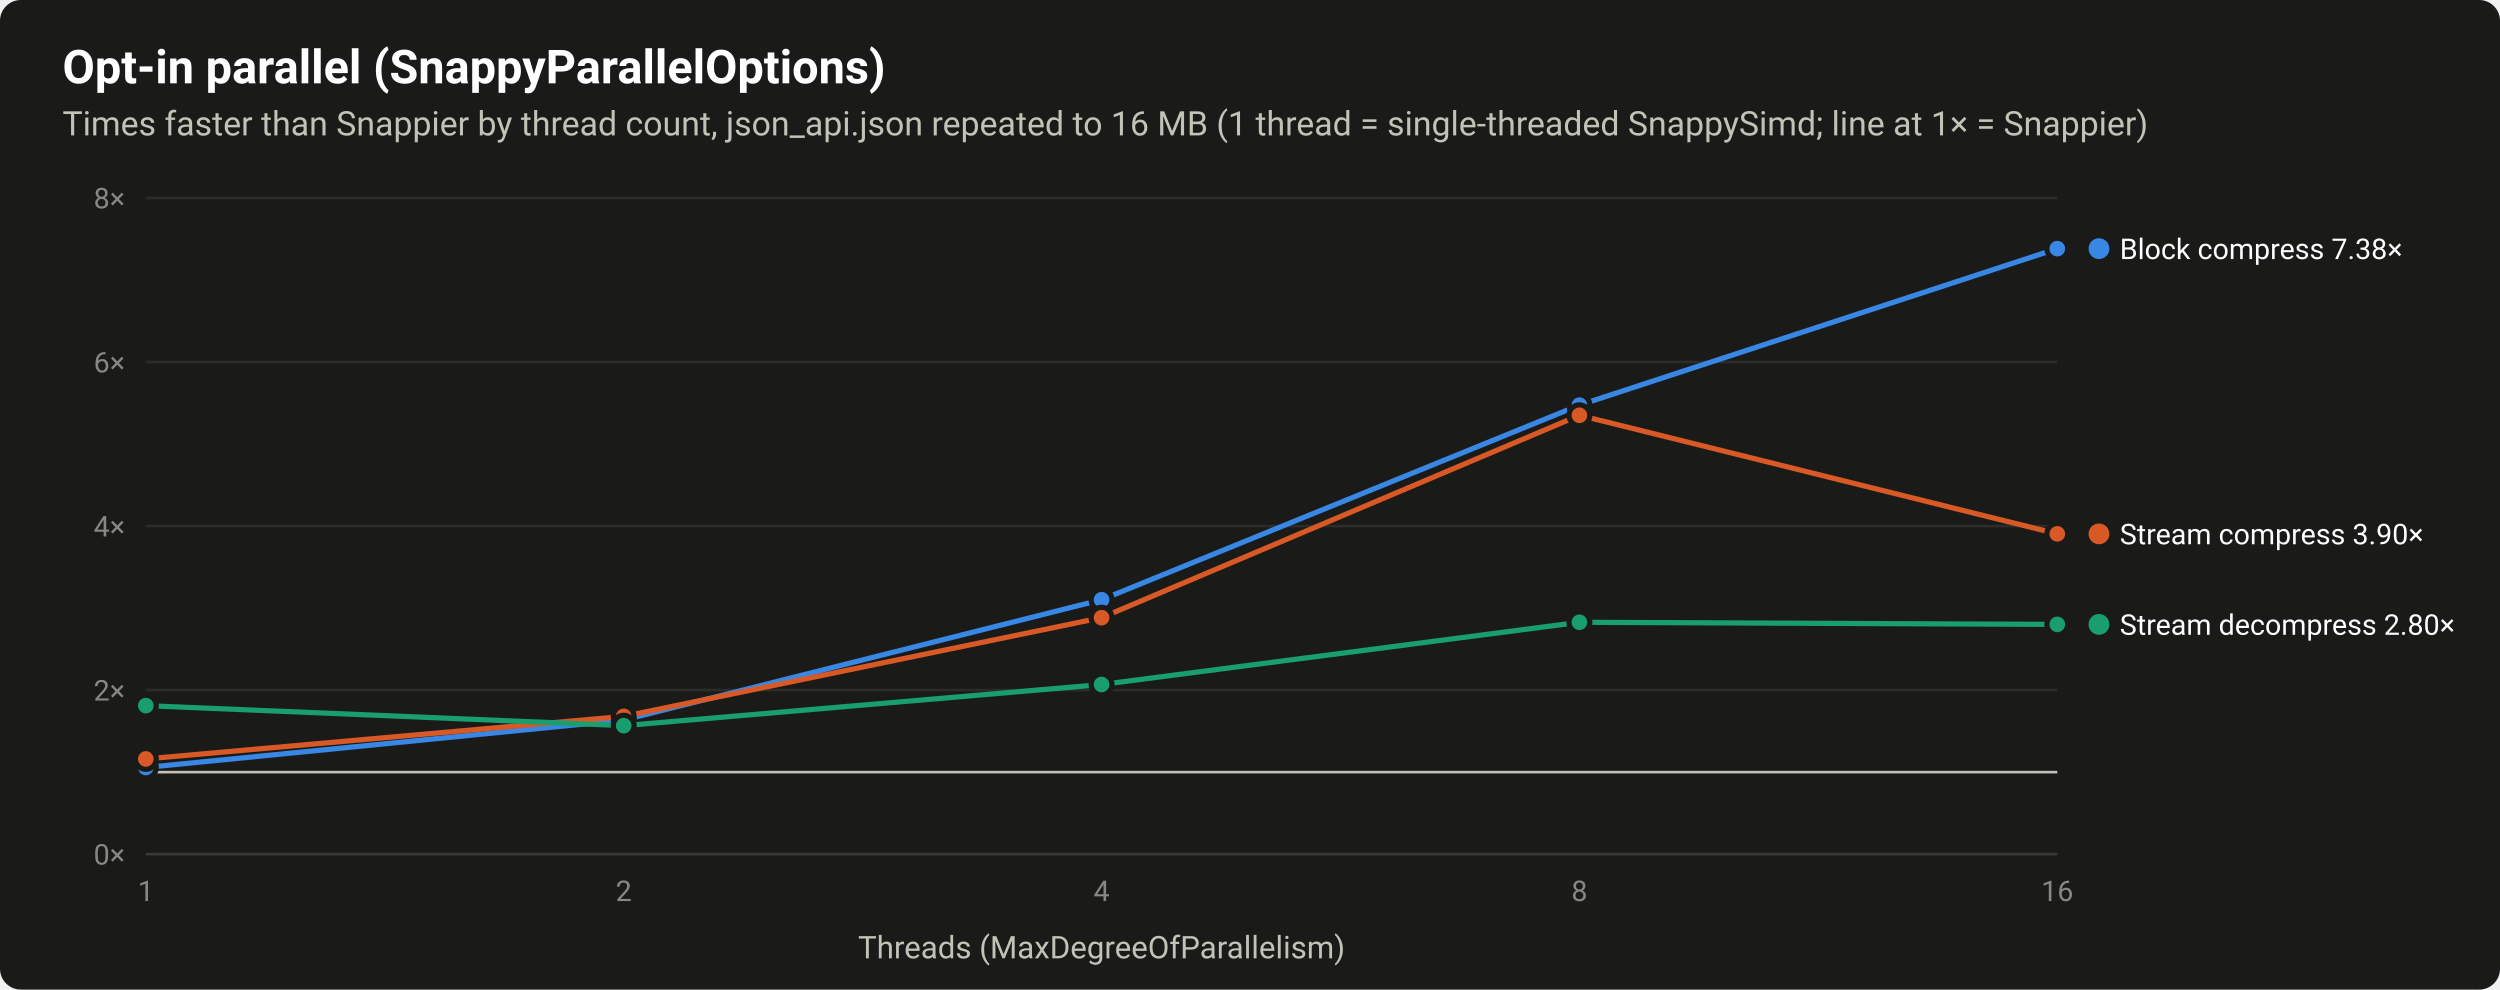
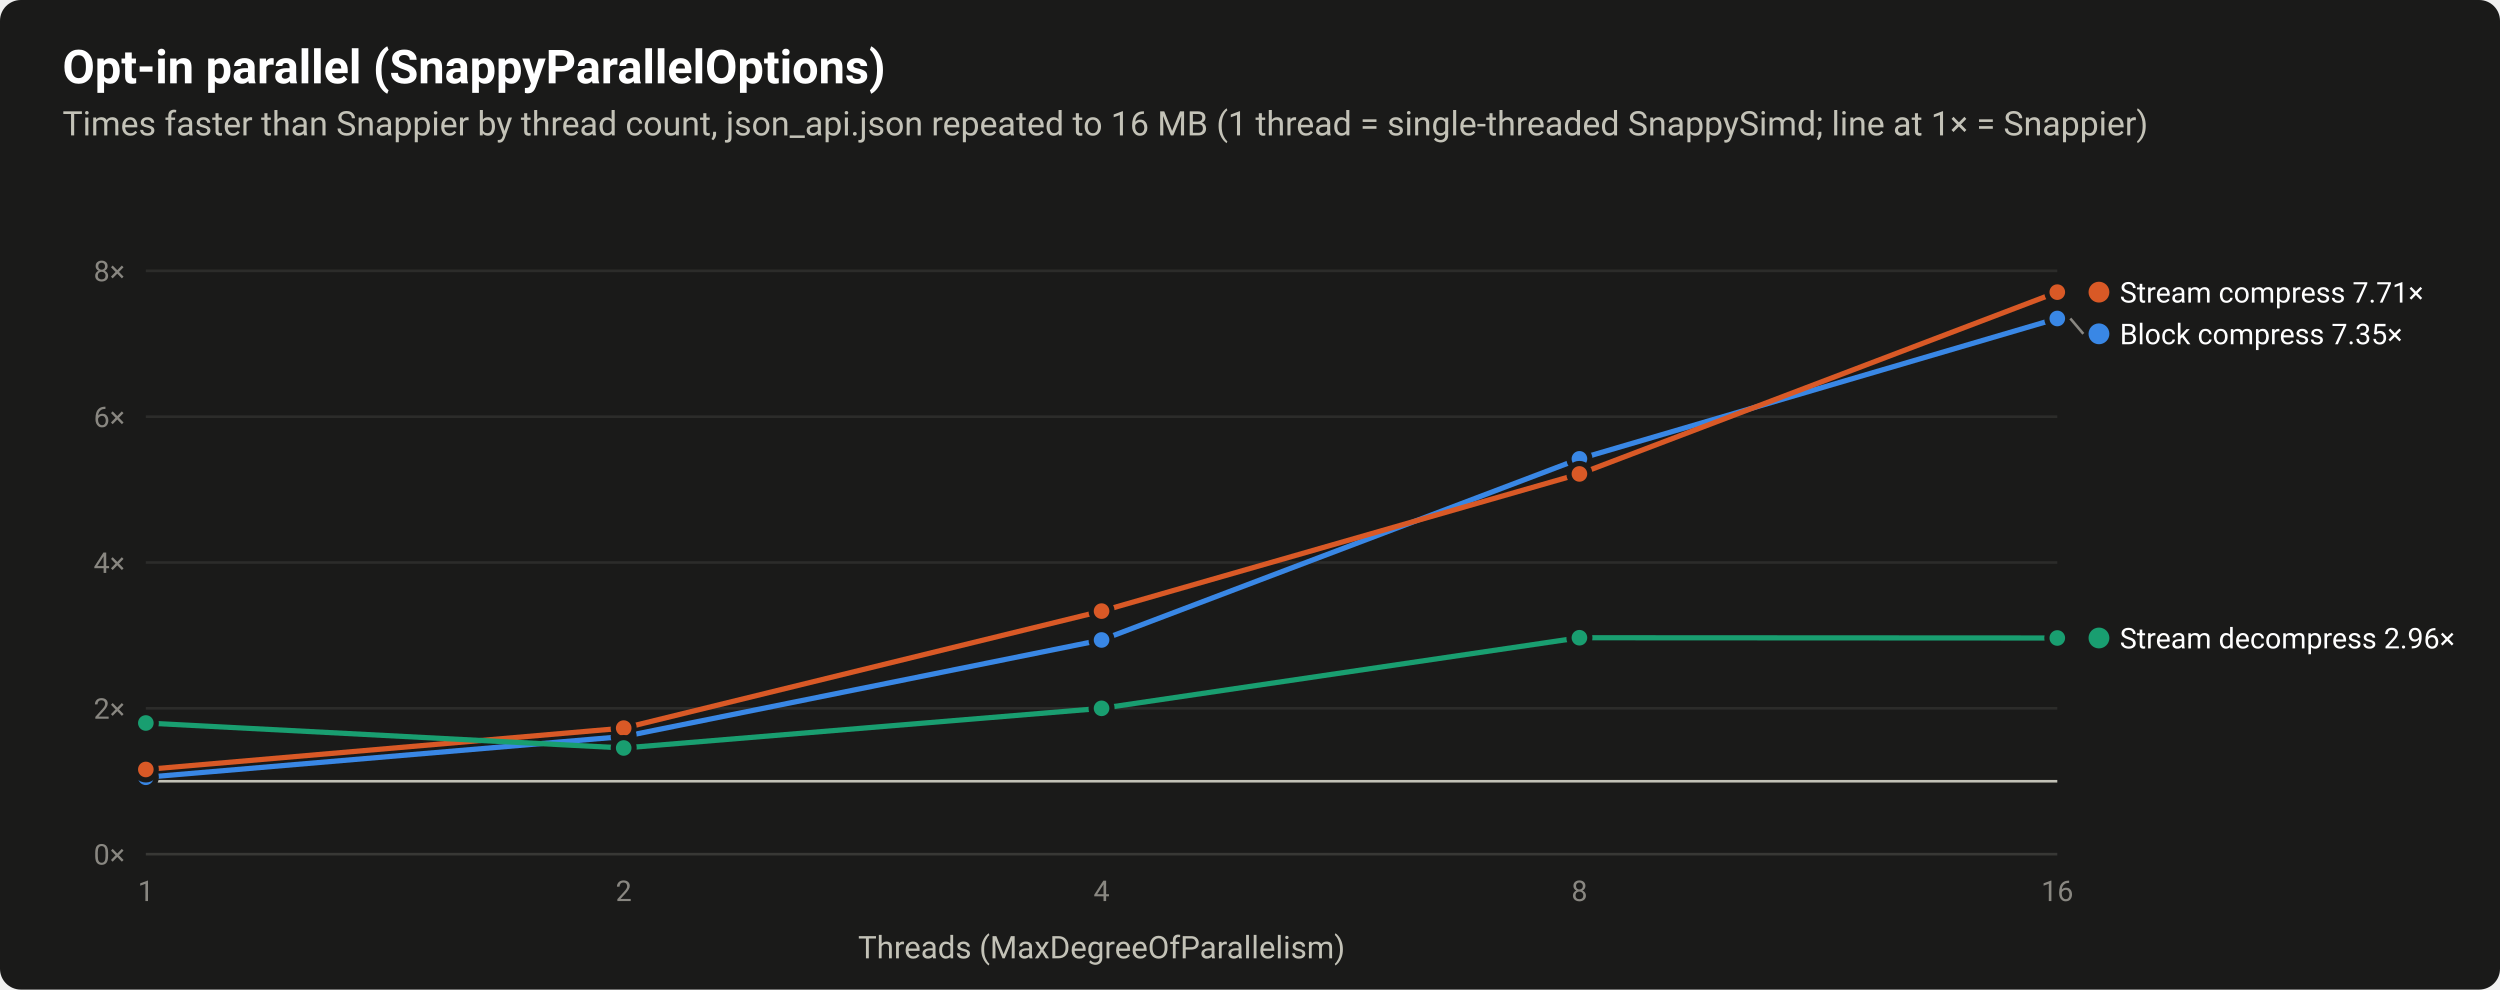
<svg xmlns="http://www.w3.org/2000/svg" width="960" height="380" viewBox="0 0 960 380" role="img" aria-labelledby="t d" font-family="system-ui, -apple-system, 'Segoe UI', Roboto, Helvetica, Arial, sans-serif">
  <rect width="960" height="380" rx="8" fill="#1a1a19" />
  <text x="24" y="32" font-size="18" fill="#ffffff" font-weight="600">Opt-in parallel (SnappyParallelOptions)</text>
  <text x="24" y="52" font-size="13" fill="#c3c2b7">Times faster than Snappier by thread count, json_api.json repeated to 16 MB (1 thread = single-threaded SnappySimd; line at 1× = Snappier)</text>
  <line x1="56" y1="328" x2="790" y2="328" stroke="#383835" stroke-width="1" />
  <text x="48" y="332" font-size="11" fill="#898781" text-anchor="end">0×</text>
-   <line x1="56" y1="265" x2="790" y2="265" stroke="#2c2c2a" stroke-width="1" />
-   <text x="48" y="269" font-size="11" fill="#898781" text-anchor="end">2×</text>
-   <line x1="56" y1="202" x2="790" y2="202" stroke="#2c2c2a" stroke-width="1" />
-   <text x="48" y="206" font-size="11" fill="#898781" text-anchor="end">4×</text>
-   <line x1="56" y1="139" x2="790" y2="139" stroke="#2c2c2a" stroke-width="1" />
-   <text x="48" y="143" font-size="11" fill="#898781" text-anchor="end">6×</text>
-   <line x1="56" y1="76" x2="790" y2="76" stroke="#2c2c2a" stroke-width="1" />
-   <text x="48" y="80" font-size="11" fill="#898781" text-anchor="end">8×</text>
-   <line x1="56" y1="296.5" x2="790" y2="296.5" stroke="#c3c2b7" stroke-width="1" />
+   <line x1="56" y1="272" x2="790" y2="272" stroke="#2c2c2a" stroke-width="1" />
+   <text x="48" y="276" font-size="11" fill="#898781" text-anchor="end">2×</text>
+   <line x1="56" y1="216" x2="790" y2="216" stroke="#2c2c2a" stroke-width="1" />
+   <text x="48" y="220" font-size="11" fill="#898781" text-anchor="end">4×</text>
+   <line x1="56" y1="160" x2="790" y2="160" stroke="#2c2c2a" stroke-width="1" />
+   <text x="48" y="164" font-size="11" fill="#898781" text-anchor="end">6×</text>
+   <line x1="56" y1="104" x2="790" y2="104" stroke="#2c2c2a" stroke-width="1" />
+   <text x="48" y="108" font-size="11" fill="#898781" text-anchor="end">8×</text>
+   <line x1="56" y1="300" x2="790" y2="300" stroke="#c3c2b7" stroke-width="1" />
  <text x="56" y="346" font-size="11" fill="#898781" text-anchor="middle">1</text>
  <text x="239.5" y="346" font-size="11" fill="#898781" text-anchor="middle">2</text>
  <text x="423" y="346" font-size="11" fill="#898781" text-anchor="middle">4</text>
  <text x="606.5" y="346" font-size="11" fill="#898781" text-anchor="middle">8</text>
  <text x="790" y="346" font-size="11" fill="#898781" text-anchor="middle">16</text>
  <text x="423" y="368" font-size="12" fill="#c3c2b7" text-anchor="middle">Threads (MaxDegreeOfParallelism)</text>
-   <polyline points="56,294.71 239.5,276.501 423,230.299 606.5,155.567 790,95.476" fill="none" stroke="#3987e5" stroke-width="2" stroke-linejoin="round" stroke-linecap="round" />
-   <circle cx="56" cy="294.71" r="4" fill="#3987e5" stroke="#1a1a19" stroke-width="2" />
-   <circle cx="239.5" cy="276.501" r="4" fill="#3987e5" stroke="#1a1a19" stroke-width="2" />
-   <circle cx="423" cy="230.299" r="4" fill="#3987e5" stroke="#1a1a19" stroke-width="2" />
-   <circle cx="606.5" cy="155.567" r="4" fill="#3987e5" stroke="#1a1a19" stroke-width="2" />
-   <circle cx="790" cy="95.476" r="4" fill="#3987e5" stroke="#1a1a19" stroke-width="2" />
-   <polyline points="56,291.432 239.5,275.085 423,237.189 606.5,159.469 790,205.004" fill="none" stroke="#d95926" stroke-width="2" stroke-linejoin="round" stroke-linecap="round" />
-   <circle cx="56" cy="291.432" r="4" fill="#d95926" stroke="#1a1a19" stroke-width="2" />
-   <circle cx="239.5" cy="275.085" r="4" fill="#d95926" stroke="#1a1a19" stroke-width="2" />
-   <circle cx="423" cy="237.189" r="4" fill="#d95926" stroke="#1a1a19" stroke-width="2" />
-   <circle cx="606.5" cy="159.469" r="4" fill="#d95926" stroke="#1a1a19" stroke-width="2" />
-   <circle cx="790" cy="205.004" r="4" fill="#d95926" stroke="#1a1a19" stroke-width="2" />
-   <polyline points="56,270.959 239.5,278.655 423,262.849 606.5,238.956 790,239.769" fill="none" stroke="#199e70" stroke-width="2" stroke-linejoin="round" stroke-linecap="round" />
-   <circle cx="56" cy="270.959" r="4" fill="#199e70" stroke="#1a1a19" stroke-width="2" />
-   <circle cx="239.5" cy="278.655" r="4" fill="#199e70" stroke="#1a1a19" stroke-width="2" />
-   <circle cx="423" cy="262.849" r="4" fill="#199e70" stroke="#1a1a19" stroke-width="2" />
-   <circle cx="606.5" cy="238.956" r="4" fill="#199e70" stroke="#1a1a19" stroke-width="2" />
-   <circle cx="790" cy="239.769" r="4" fill="#199e70" stroke="#1a1a19" stroke-width="2" />
-   <circle cx="806" cy="95.476" r="4" fill="#3987e5" />
-   <text x="814" y="99.476" font-size="11" fill="#ffffff">Block compress 7.38×</text>
-   <circle cx="806" cy="205.004" r="4" fill="#d95926" />
-   <text x="814" y="209.004" font-size="11" fill="#ffffff">Stream compress 3.90×</text>
-   <circle cx="806" cy="239.769" r="4" fill="#199e70" />
-   <text x="814" y="243.769" font-size="11" fill="#ffffff">Stream decompress 2.80×</text>
+   <polyline points="56,298.471 239.5,282.819 423,245.749 606.5,176.197 790,122.301" fill="none" stroke="#3987e5" stroke-width="2" stroke-linejoin="round" stroke-linecap="round" />
+   <circle cx="56" cy="298.471" r="4" fill="#3987e5" stroke="#1a1a19" stroke-width="2" />
+   <circle cx="239.5" cy="282.819" r="4" fill="#3987e5" stroke="#1a1a19" stroke-width="2" />
+   <circle cx="423" cy="245.749" r="4" fill="#3987e5" stroke="#1a1a19" stroke-width="2" />
+   <circle cx="606.5" cy="176.197" r="4" fill="#3987e5" stroke="#1a1a19" stroke-width="2" />
+   <circle cx="790" cy="122.301" r="4" fill="#3987e5" stroke="#1a1a19" stroke-width="2" />
+   <polyline points="56,295.481 239.5,279.591 423,234.665 606.5,181.986 790,112.186" fill="none" stroke="#d95926" stroke-width="2" stroke-linejoin="round" stroke-linecap="round" />
+   <circle cx="56" cy="295.481" r="4" fill="#d95926" stroke="#1a1a19" stroke-width="2" />
+   <circle cx="239.5" cy="279.591" r="4" fill="#d95926" stroke="#1a1a19" stroke-width="2" />
+   <circle cx="423" cy="234.665" r="4" fill="#d95926" stroke="#1a1a19" stroke-width="2" />
+   <circle cx="606.5" cy="181.986" r="4" fill="#d95926" stroke="#1a1a19" stroke-width="2" />
+   <circle cx="790" cy="112.186" r="4" fill="#d95926" stroke="#1a1a19" stroke-width="2" />
+   <polyline points="56,277.631 239.5,287.223 423,272 606.5,244.889 790,244.989" fill="none" stroke="#199e70" stroke-width="2" stroke-linejoin="round" stroke-linecap="round" />
+   <circle cx="56" cy="277.631" r="4" fill="#199e70" stroke="#1a1a19" stroke-width="2" />
+   <circle cx="239.5" cy="287.223" r="4" fill="#199e70" stroke="#1a1a19" stroke-width="2" />
+   <circle cx="423" cy="272" r="4" fill="#199e70" stroke="#1a1a19" stroke-width="2" />
+   <circle cx="606.5" cy="244.889" r="4" fill="#199e70" stroke="#1a1a19" stroke-width="2" />
+   <circle cx="790" cy="244.989" r="4" fill="#199e70" stroke="#1a1a19" stroke-width="2" />
+   <circle cx="806" cy="112.186" r="4" fill="#d95926" />
+   <text x="814" y="116.186" font-size="11" fill="#ffffff">Stream compress 7.71×</text>
+   <line x1="795" y1="122.301" x2="800" y2="128.186" stroke="#898781" stroke-width="1" />
+   <circle cx="806" cy="128.186" r="4" fill="#3987e5" />
+   <text x="814" y="132.186" font-size="11" fill="#ffffff">Block compress 7.35×</text>
+   <circle cx="806" cy="244.989" r="4" fill="#199e70" />
+   <text x="814" y="248.989" font-size="11" fill="#ffffff">Stream decompress 2.96×</text>
</svg>
